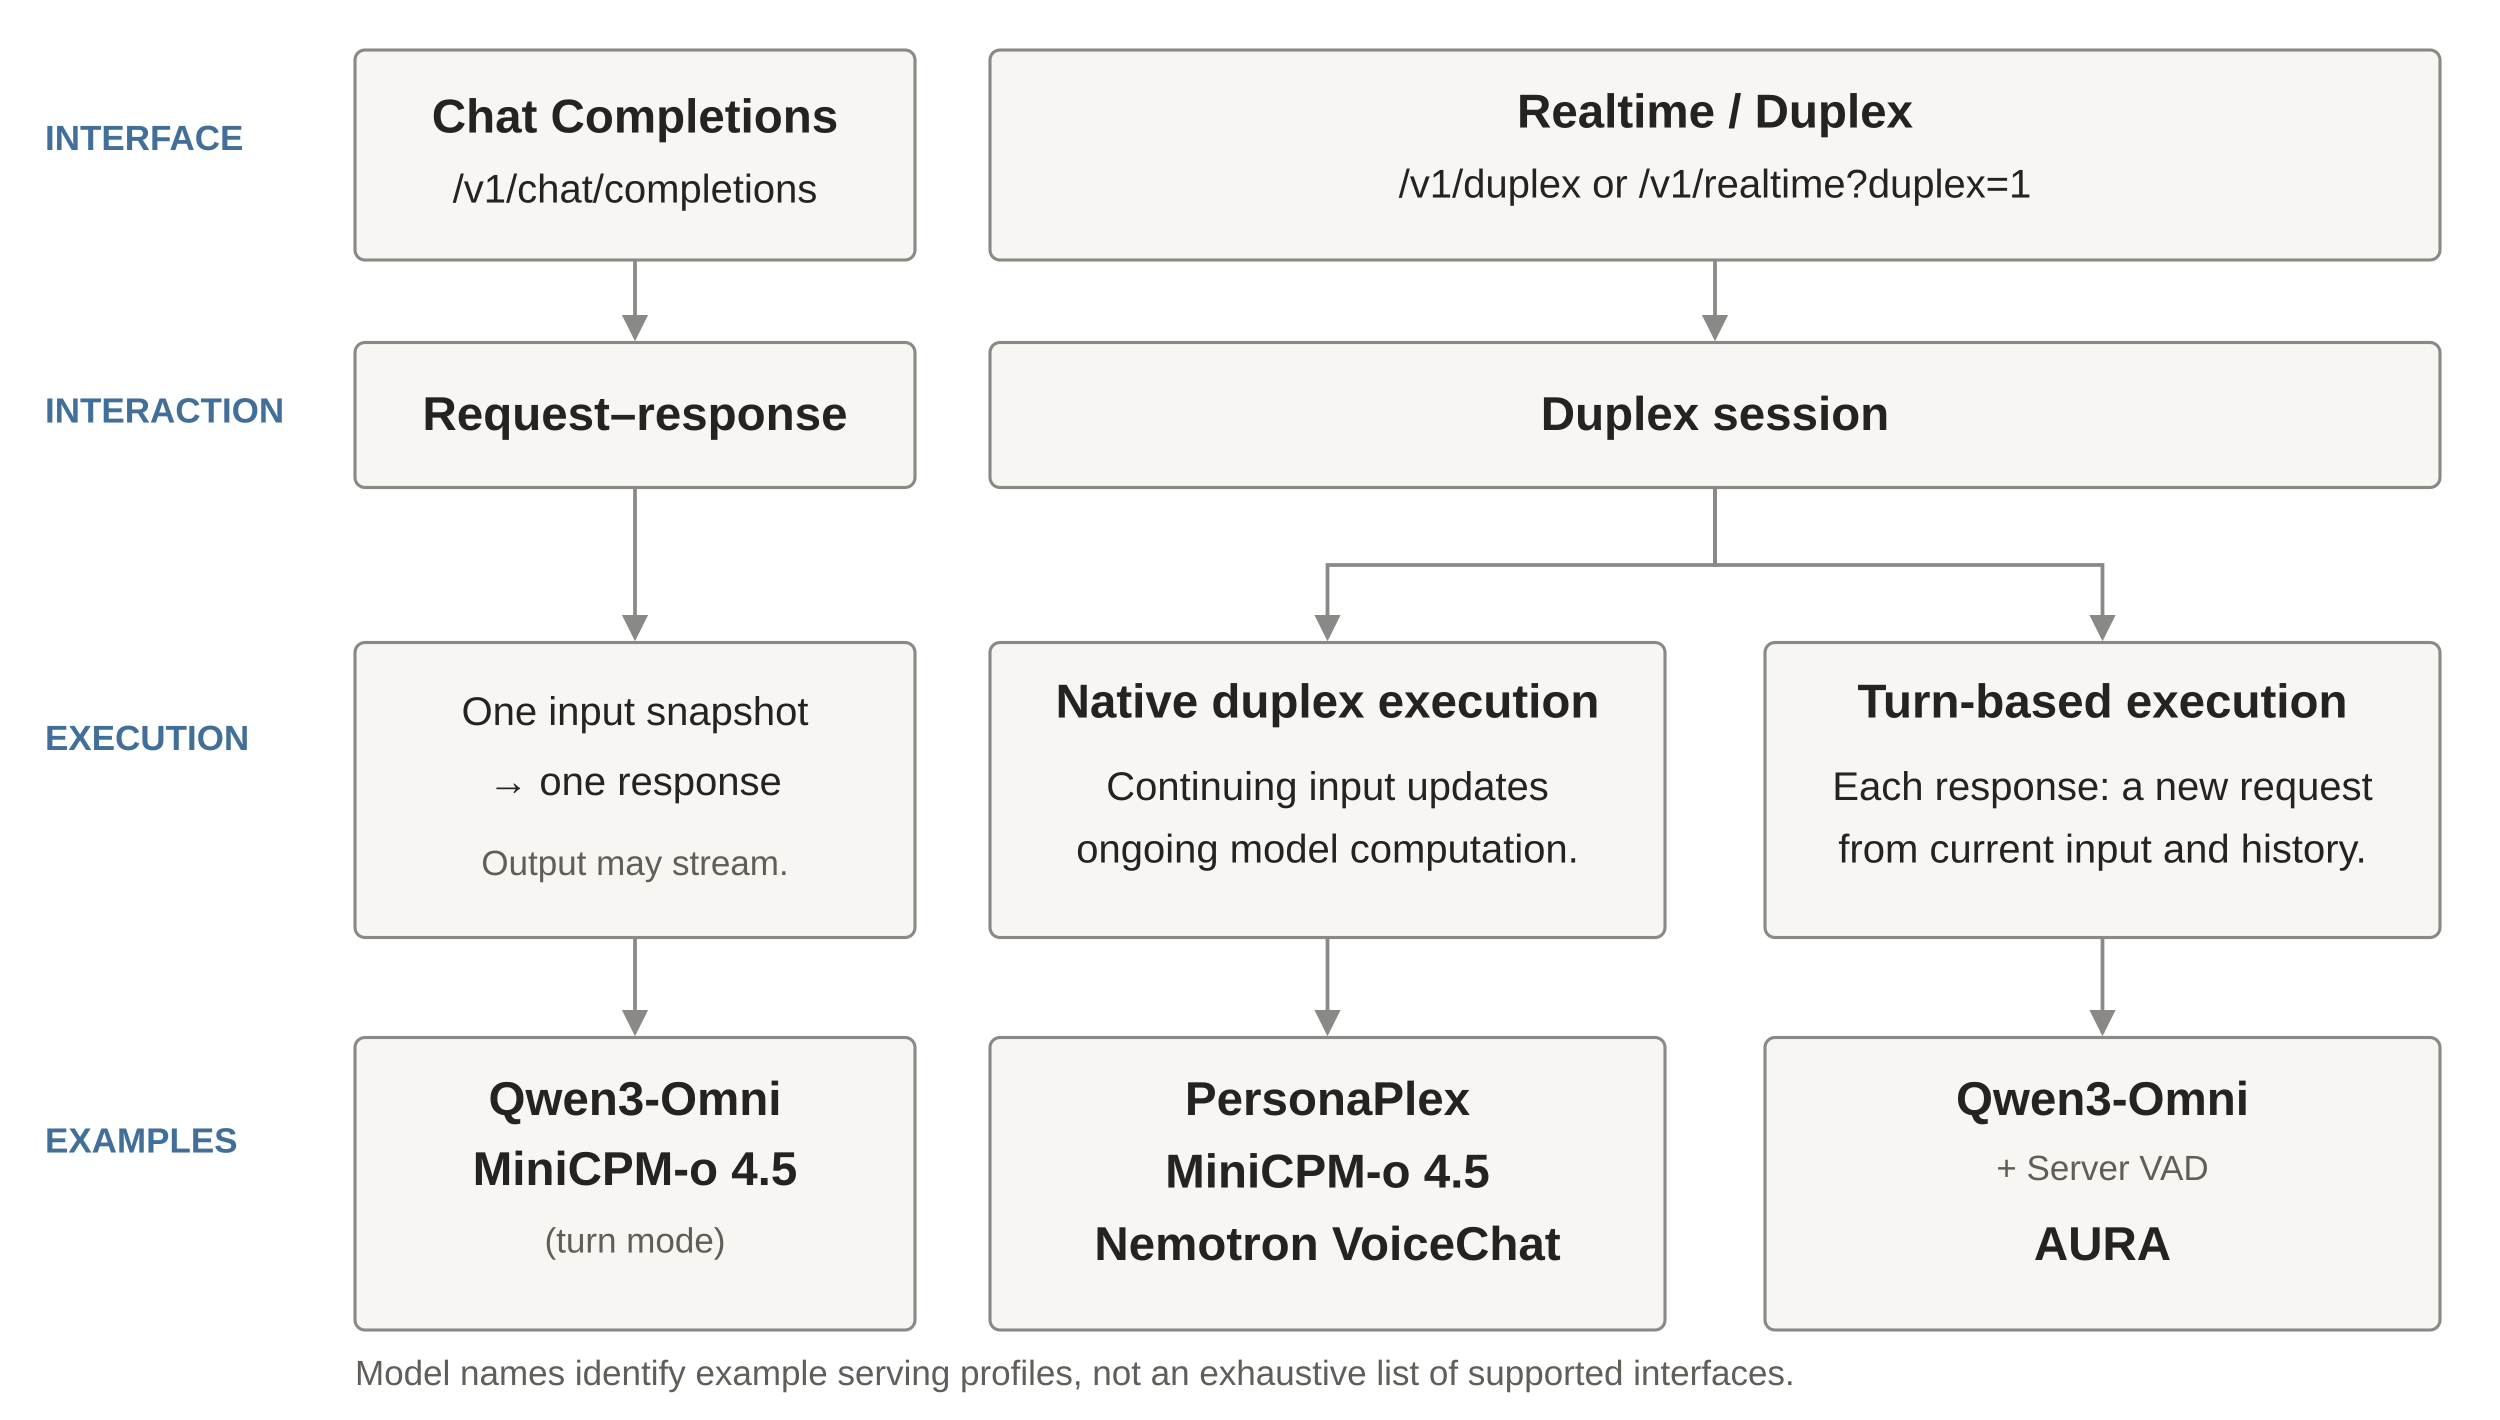
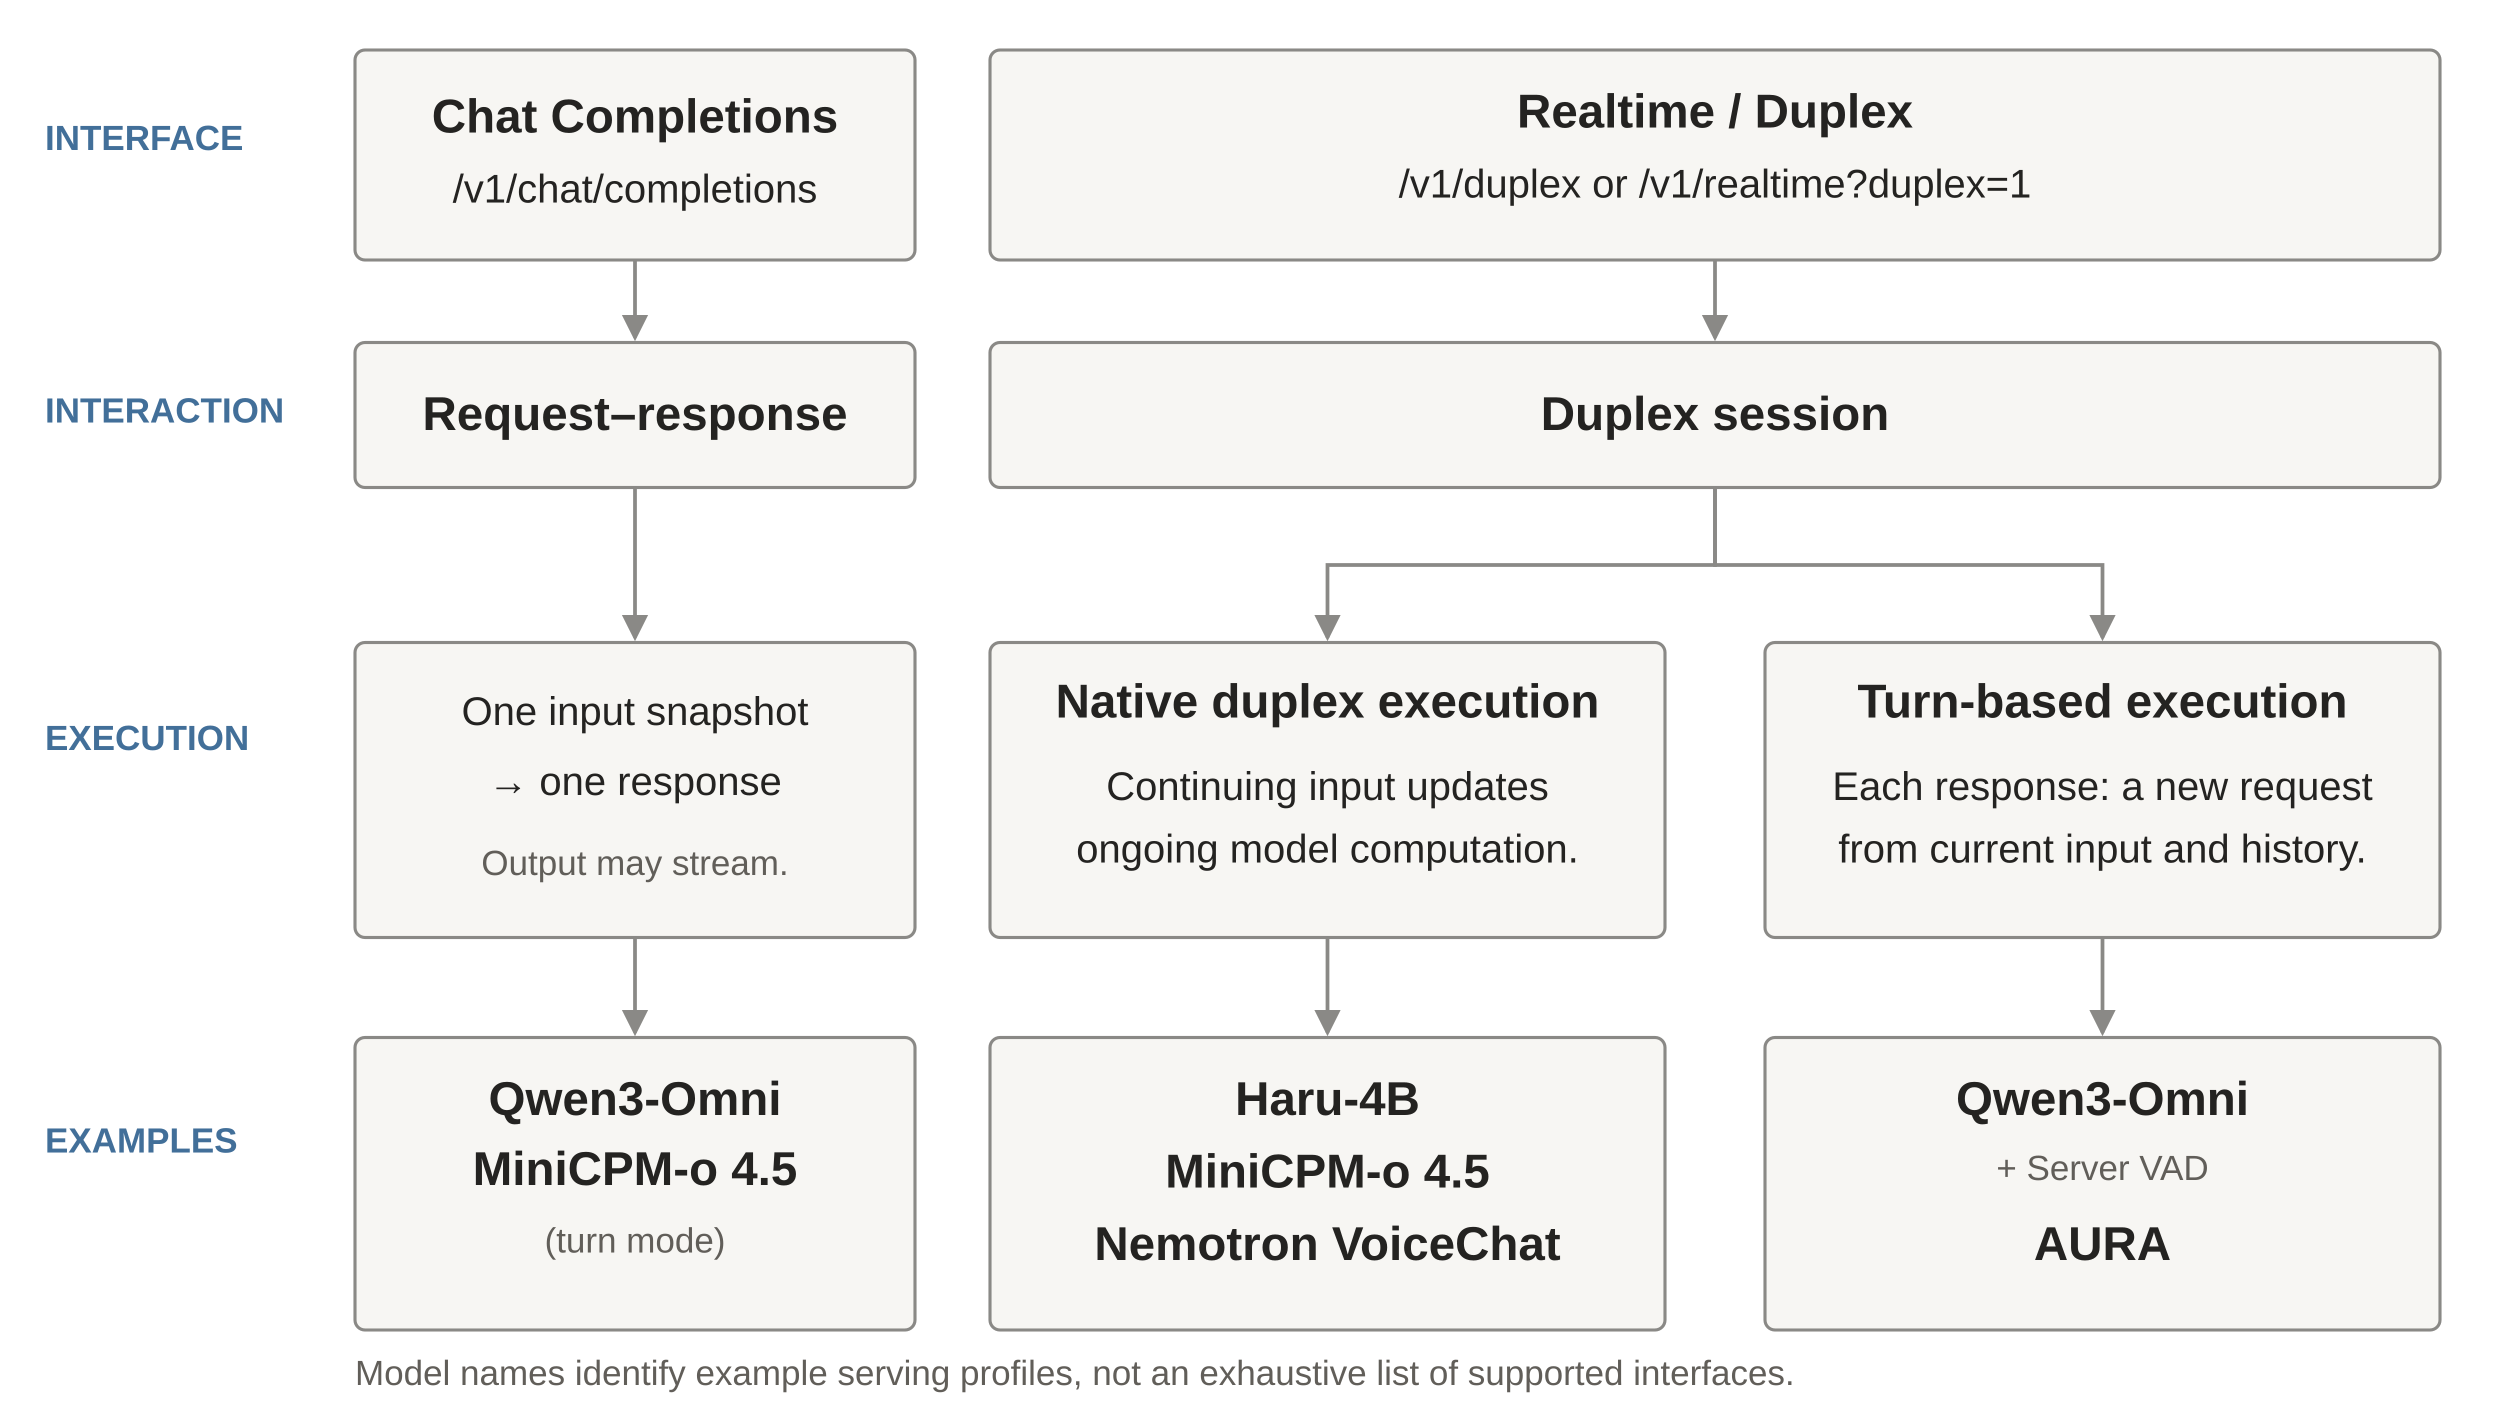
<svg xmlns="http://www.w3.org/2000/svg" width="1000" height="568" viewBox="0 0 1000 568" role="img" aria-labelledby="diagram-title diagram-desc">
  <style>text {font-family:Arial,Helvetica,sans-serif;font-size:16px;fill:#242321} .label{font-size:19px;font-weight:700} .small,.meta{font-size:14px;fill:#615e59} .meta{fill:#426f99;font-weight:700} .node rect{fill:#f7f6f3;stroke:#8a8986;stroke-width:1.25} .edge{stroke:#8a8986;stroke-width:1.5;fill:none}</style>
  <rect width="1000" height="568" fill="white" />
  <defs>
    <marker id="arrow" markerWidth="7" markerHeight="7" refX="6" refY="3.5" orient="auto">
      <path d="M0 0L7 3.5L0 7Z" fill="context-stroke" />
    </marker>
  </defs>
  <text x="18" y="60" class="meta">INTERFACE</text>
  <text x="18" y="169" class="meta">INTERACTION</text>
  <text x="18" y="300" class="meta">EXECUTION</text>
  <text x="18" y="461" class="meta">EXAMPLES</text>
  <g id="chat-api" class="node" aria-label="Chat Completions interface">
    <rect x="142" y="20" width="224" height="84" rx="4" />
    <text x="254" y="53" class="label" text-anchor="middle">Chat Completions</text>
    <text x="254" y="81" text-anchor="middle">/v1/chat/completions</text>
  </g>
  <g id="duplex-api" class="node" aria-label="Realtime Duplex interface">
    <rect x="396" y="20" width="580" height="84" rx="4" />
    <text x="686" y="51" class="label" text-anchor="middle">Realtime / Duplex</text>
    <text x="686" y="79" text-anchor="middle">/v1/duplex  or  /v1/realtime?duplex=1</text>
  </g>
  <g id="request" class="node" aria-label="Request-response interaction">
    <rect x="142" y="137" width="224" height="58" rx="4" />
    <text x="254" y="172" class="label" text-anchor="middle">Request–response</text>
  </g>
  <g id="session" class="node" aria-label="Duplex session interaction">
    <rect x="396" y="137" width="580" height="58" rx="4" />
    <text x="686" y="172" class="label" text-anchor="middle">Duplex session</text>
  </g>
  <g id="request-execution" class="node" aria-label="Generate a response from an input snapshot">
    <rect x="142" y="257" width="224" height="118" rx="4" />
    <text x="254" y="290" text-anchor="middle">One input snapshot</text>
    <text x="254" y="318" text-anchor="middle">→ one response</text>
    <text x="254" y="350" class="small" text-anchor="middle">Output may stream.</text>
  </g>
  <g id="native" class="node" aria-label="Native duplex execution">
    <rect x="396" y="257" width="270" height="118" rx="4" />
    <text x="531" y="287" class="label" text-anchor="middle">Native duplex execution</text>
    <text x="531" y="320" text-anchor="middle">Continuing input updates</text>
    <text x="531" y="345" text-anchor="middle">ongoing model computation.</text>
  </g>
  <g id="turn" class="node" aria-label="Turn-based execution within a duplex session">
    <rect x="706" y="257" width="270" height="118" rx="4" />
    <text x="841" y="287" class="label" text-anchor="middle">Turn-based execution</text>
    <text x="841" y="320" text-anchor="middle">Each response: a new request</text>
    <text x="841" y="345" text-anchor="middle">from current input and history.</text>
  </g>
  <g id="chat-models" class="node" aria-label="Request-response examples: Qwen3-Omni and MiniCPM-o 4.5 in turn mode">
    <rect x="142" y="415" width="224" height="117" rx="4" />
    <text x="254" y="446" class="label" text-anchor="middle">Qwen3-Omni</text>
    <text x="254" y="474" class="label" text-anchor="middle">MiniCPM-o 4.5</text>
    <text x="254" y="501" class="small" text-anchor="middle">(turn mode)</text>
  </g>
-   <g id="native-models" class="node" aria-label="Native duplex examples: PersonaPlex, MiniCPM-o 4.5, and Nemotron VoiceChat">
+   <g id="native-models" class="node" aria-label="Native duplex examples: Haru-4B, MiniCPM-o 4.5, and Nemotron VoiceChat">
    <rect x="396" y="415" width="270" height="117" rx="4" />
-     <text x="531" y="446" class="label" text-anchor="middle">PersonaPlex</text>
+     <text x="531" y="446" class="label" text-anchor="middle">Haru-4B</text>
    <text x="531" y="475" class="label" text-anchor="middle">MiniCPM-o 4.5</text>
    <text x="531" y="504" class="label" text-anchor="middle">Nemotron VoiceChat</text>
  </g>
  <g id="turn-models" class="node" aria-label="Turn-based duplex examples: Qwen3-Omni with Server VAD and AURA">
    <rect x="706" y="415" width="270" height="117" rx="4" />
    <text x="841" y="446" class="label" text-anchor="middle">Qwen3-Omni</text>
    <text x="841" y="472" class="small" text-anchor="middle">+ Server VAD</text>
    <text x="841" y="504" class="label" text-anchor="middle">AURA</text>
  </g>
  <g marker-end="url(#arrow)">
    <path id="chat-a" class="edge" d="M254 104V135" />
    <path id="chat-b" class="edge" d="M254 195V255" />
    <path id="chat-c" class="edge" d="M254 375V413" />
    <path id="duplex-a" class="edge" d="M686 104V135" />
    <path id="native-a" class="edge" d="M686 195V226H531V255" />
    <path id="turn-a" class="edge" d="M686 195V226H841V255" />
    <path id="native-b" class="edge" d="M531 375V413" />
    <path id="turn-b" class="edge" d="M841 375V413" />
  </g>
  <text x="142" y="554" class="small">Model names identify example serving profiles, not an exhaustive list of supported interfaces.</text>
</svg>
